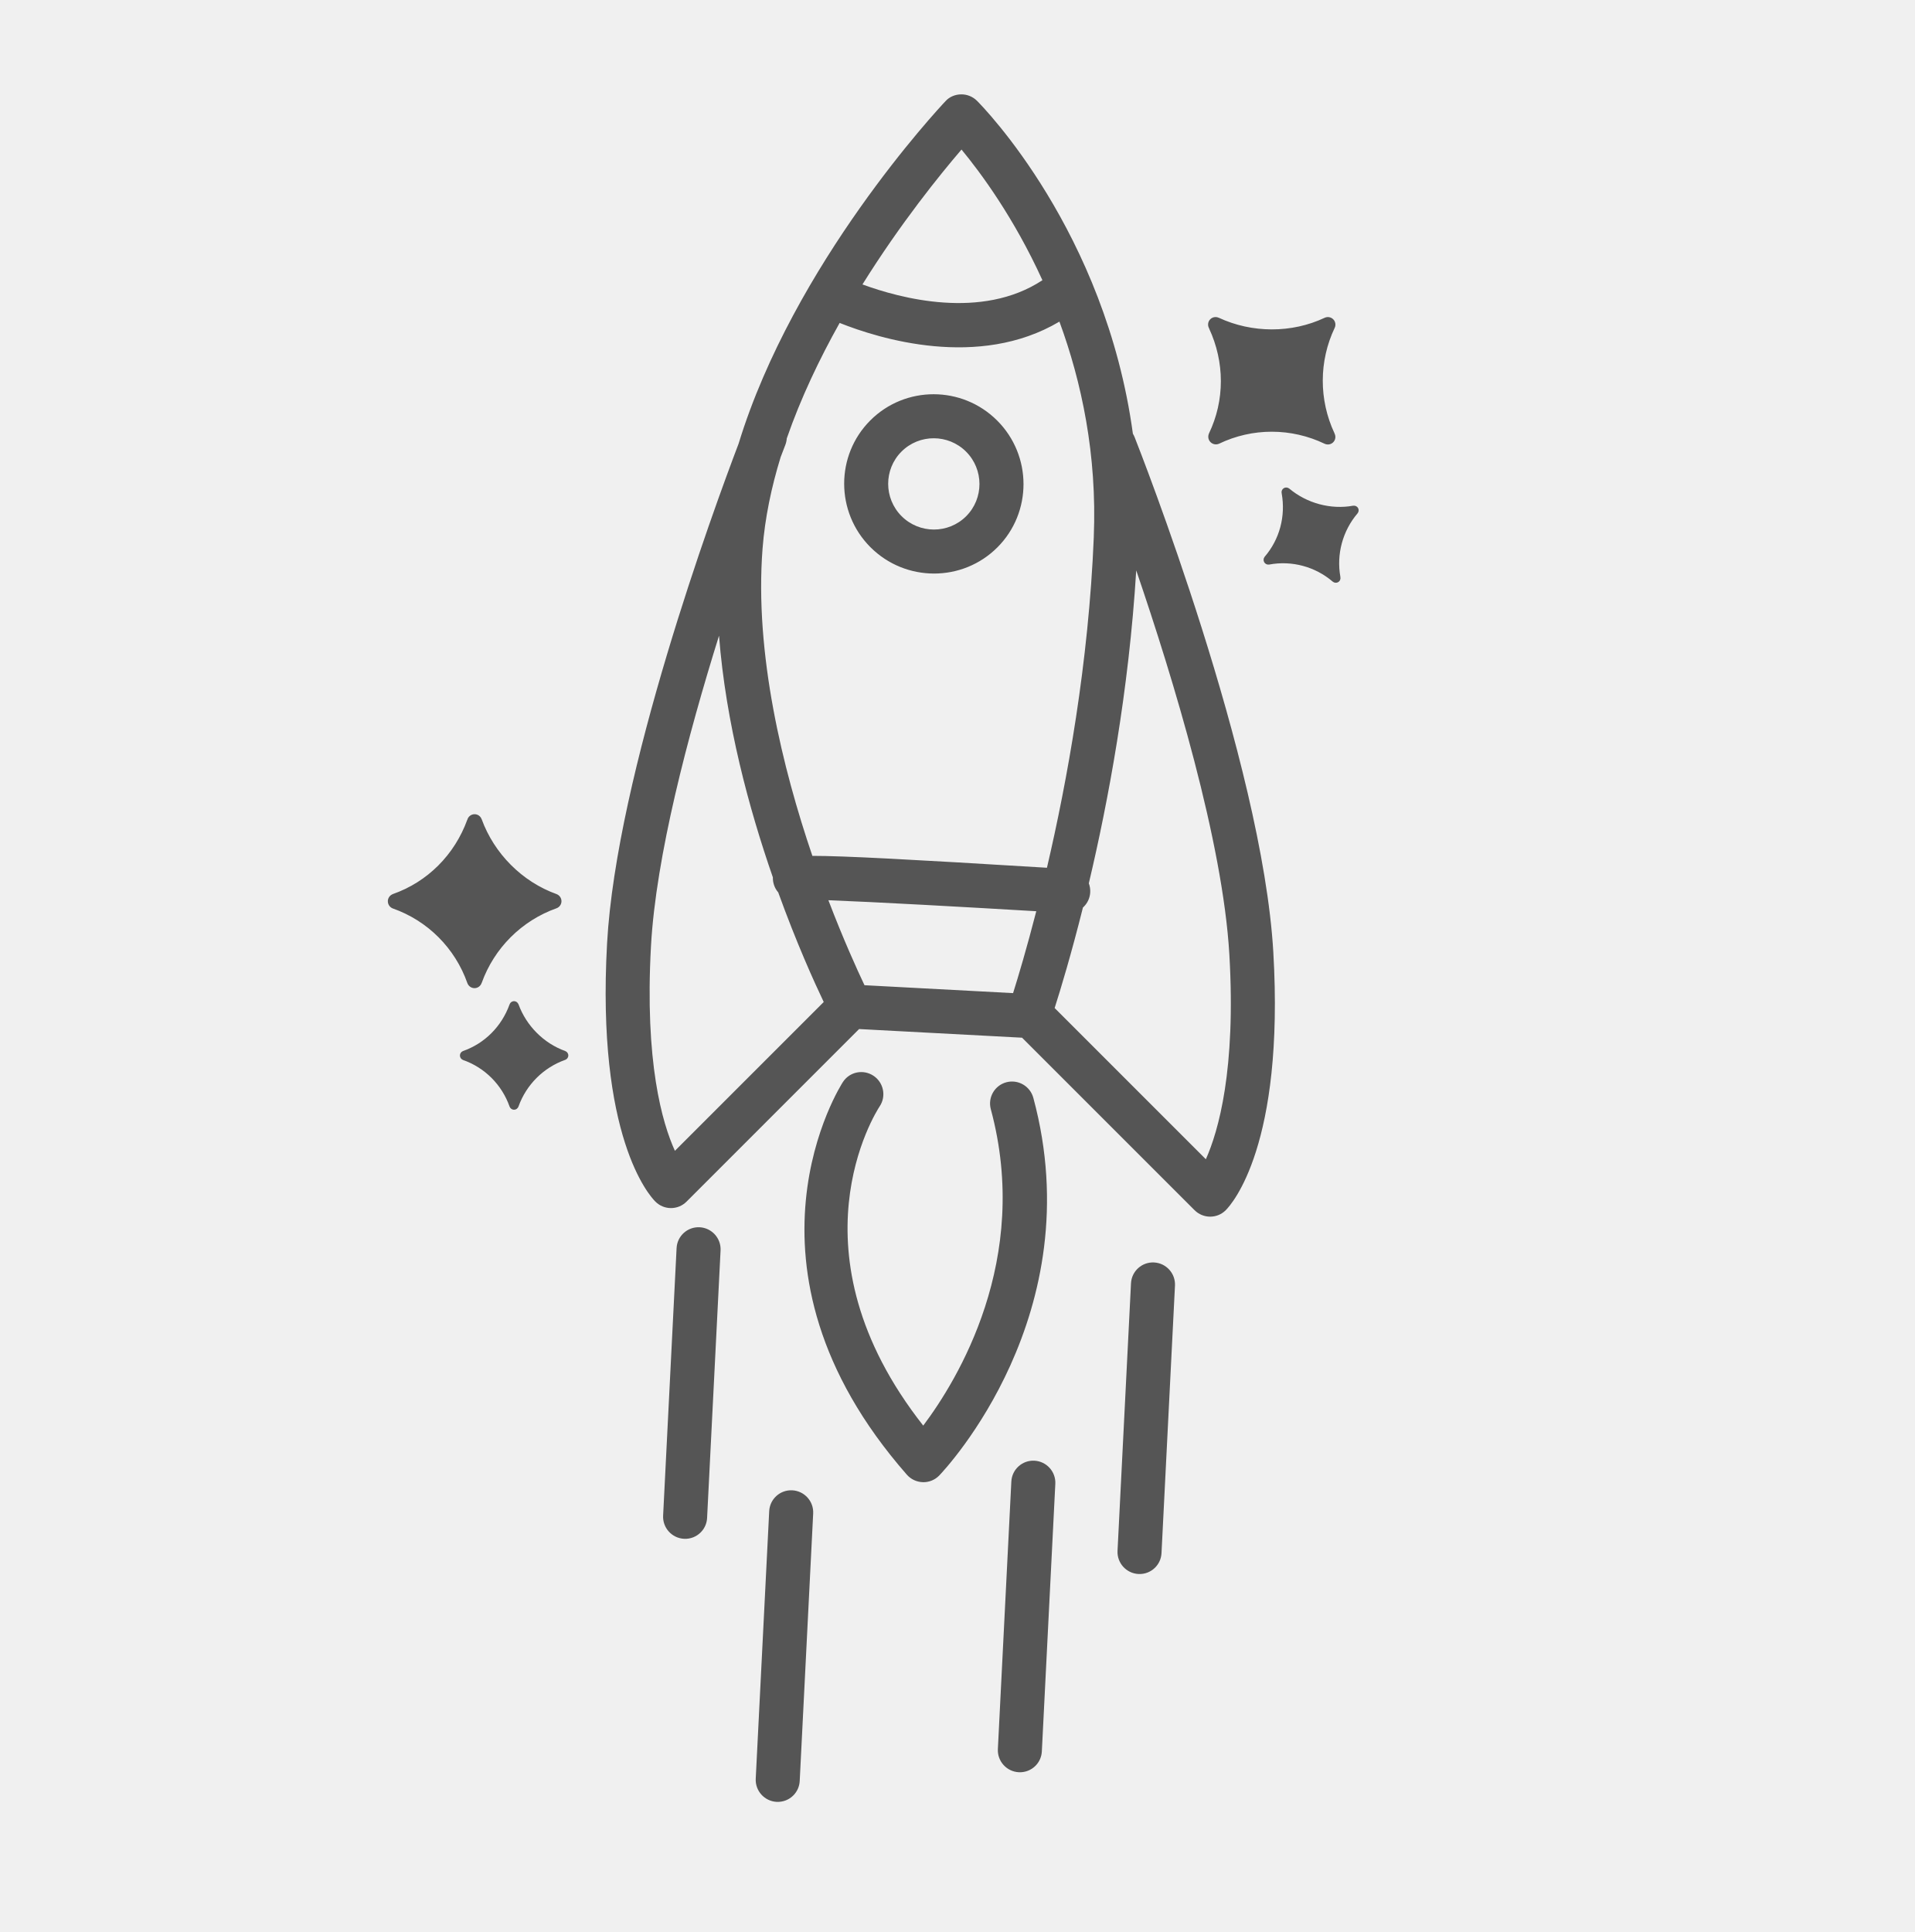
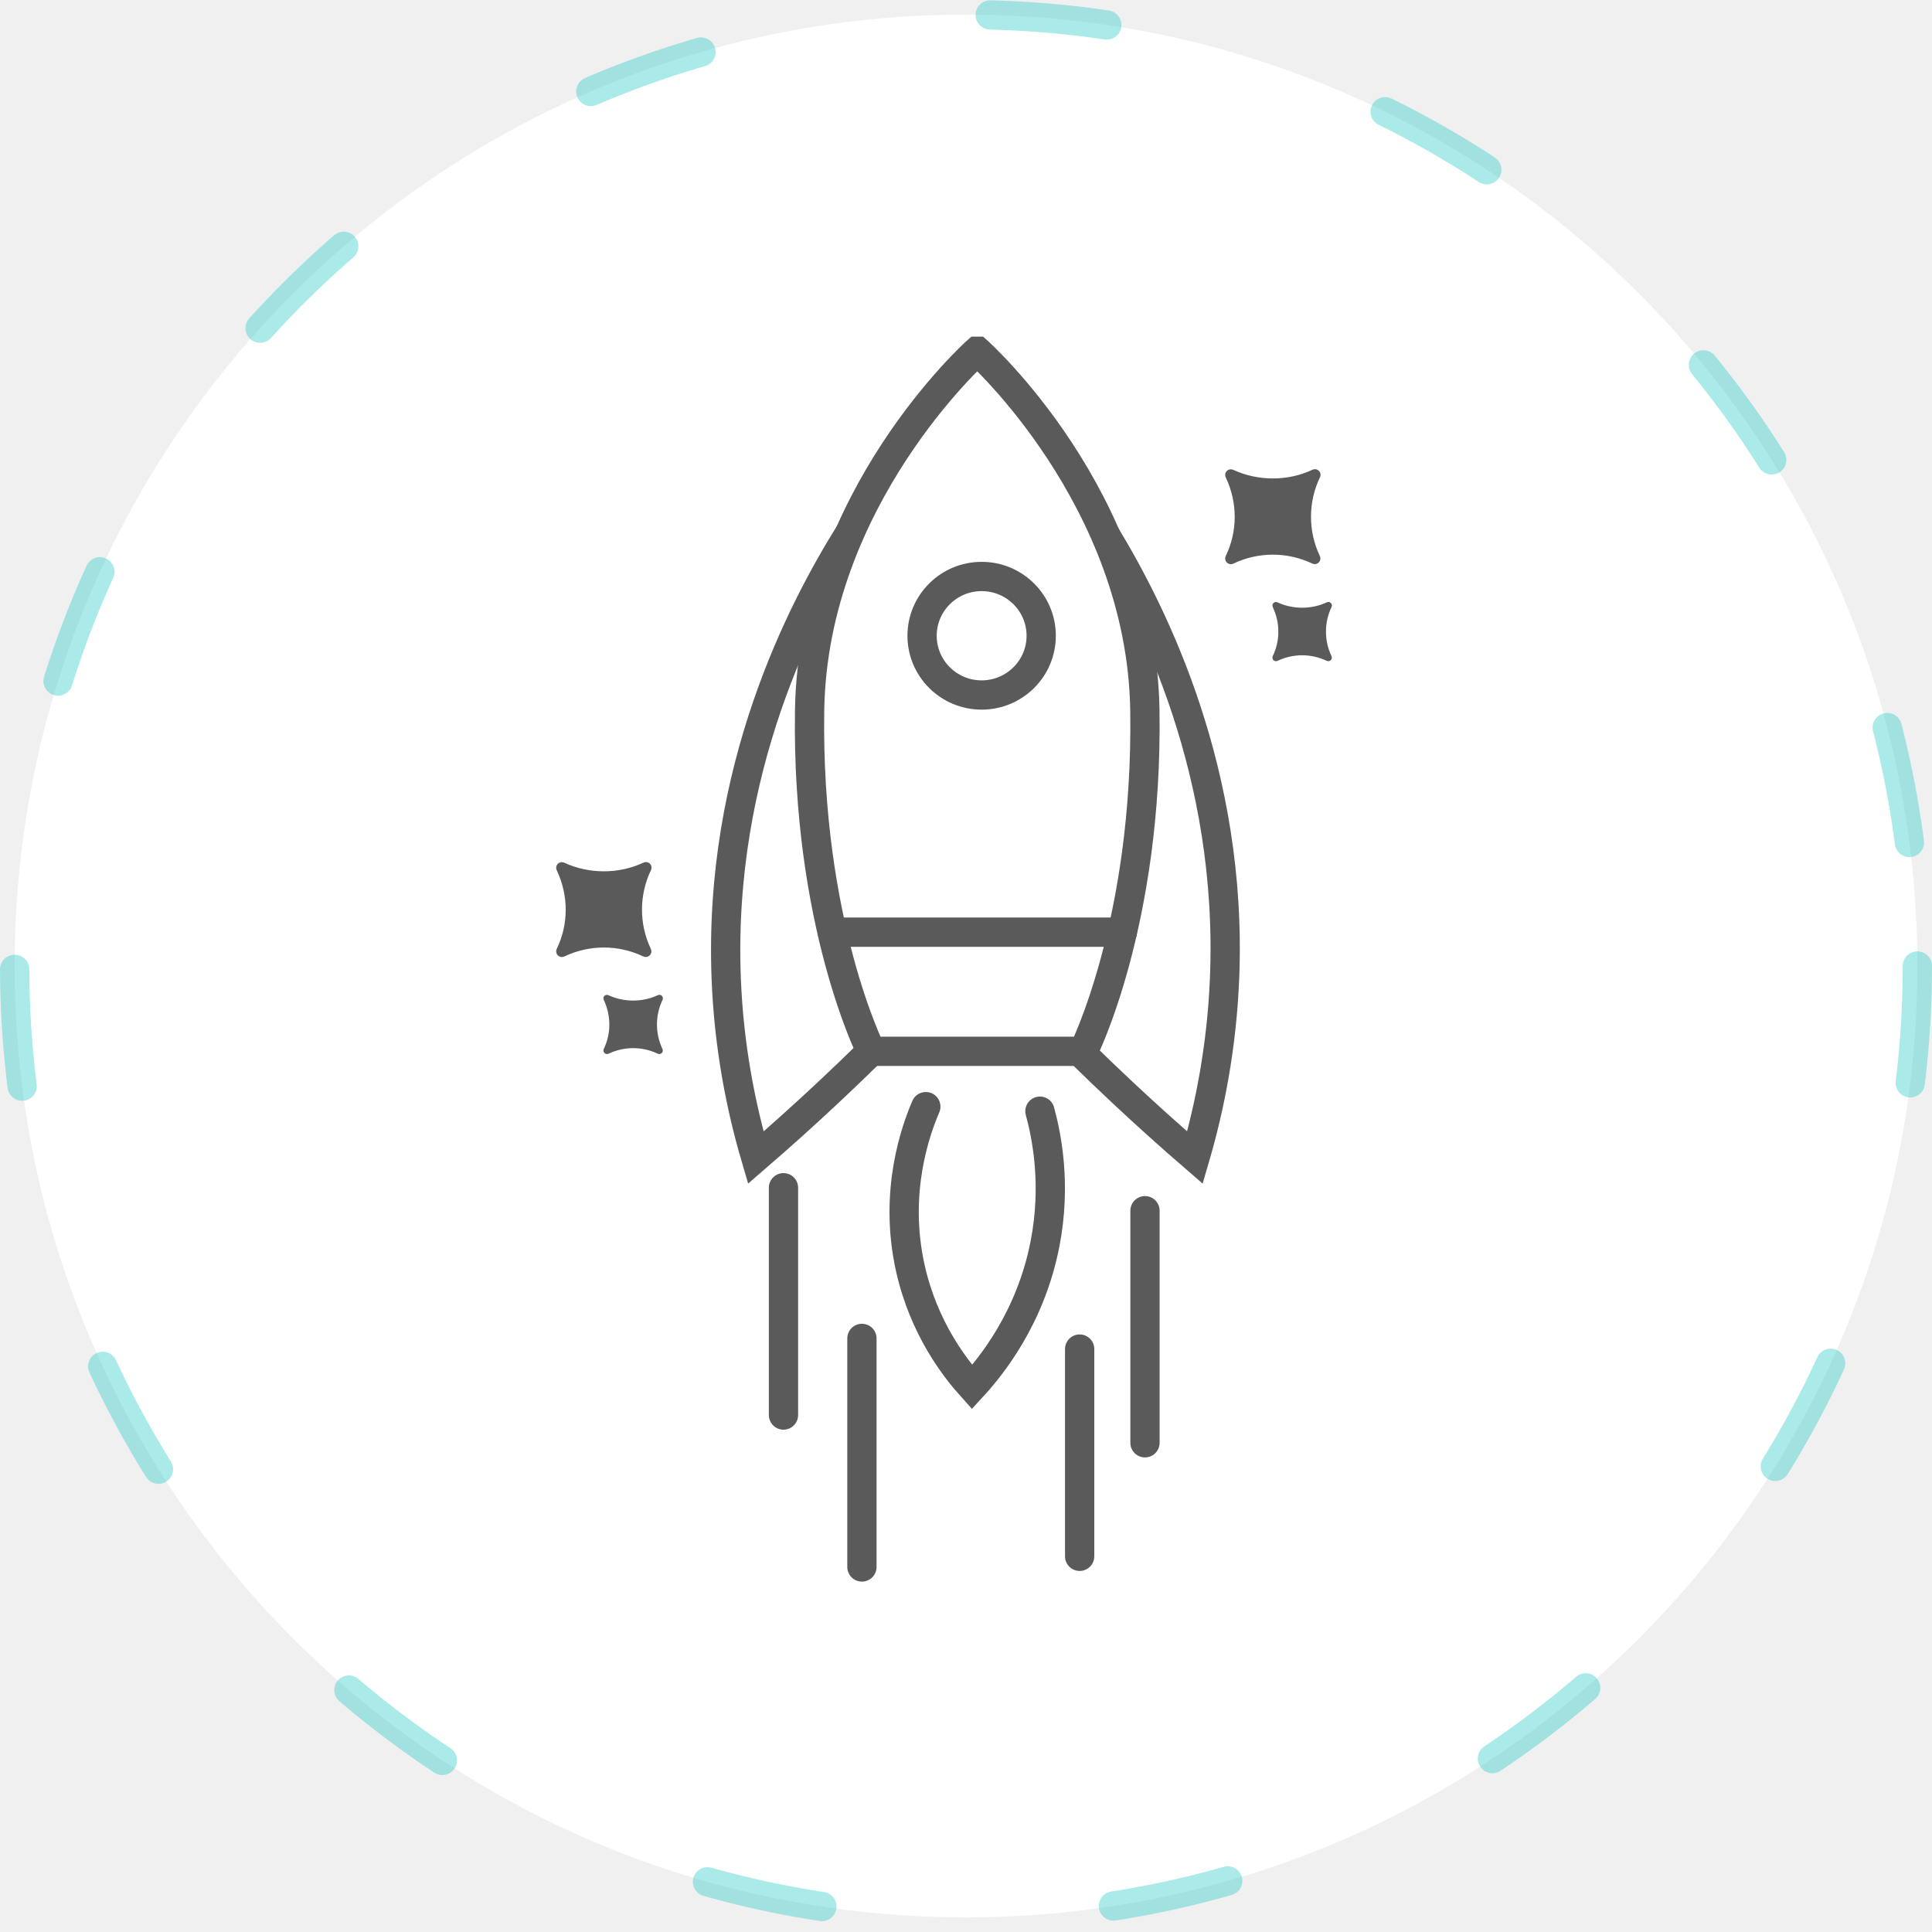
- <svg xmlns="http://www.w3.org/2000/svg" fill="none" viewBox="0 0 108 109">
-   <path d="m57.665 58.545-9.196-0.488-9.737 9.738c-0.485 0.485-1.272 0.483-1.757-0.003-0.343-0.343-3.33-3.663-2.725-14.573 0.53-9.55 6.004-24.464 7.42-28.186 3.106-10.147 11.262-18.89 11.67-19.321 0.222-0.251 0.549-0.384 0.884-0.388 0.336-0.005 0.66 0.127 0.898 0.365 0.34 0.34 7.242 7.374 8.793 18.78 0.038 0.062 0.071 0.128 0.099 0.198 0.293 0.742 7.198 18.298 7.824 29.047 0.635 10.911-2.343 14.222-2.685 14.565-0.485 0.485-1.271 0.483-1.757-0.002l-9.731-9.731zm6.439-26.365c-0.417 6.82-1.584 13.052-2.675 17.656 0.061 0.159 0.089 0.333 0.079 0.514-0.019 0.316-0.154 0.597-0.361 0.803-0.016 0.016-0.033 0.032-0.05 0.048-0.66 2.639-1.258 4.612-1.596 5.67l8.531 8.531c0.708-1.583 1.705-5.04 1.326-11.552-0.37-6.36-3.15-15.516-5.254-21.67zm-2.394-1.886c-0.288 7.112-1.503 13.779-2.643 18.663-7.843-0.478-11.474-0.671-13.234-0.67-1.672-4.914-3.272-11.4-2.81-17.348 0.134-1.72 0.497-3.45 1.019-5.148 0.161-0.423 0.254-0.662 0.262-0.682 0.048-0.123 0.075-0.248 0.084-0.374 0.791-2.279 1.845-4.485 2.983-6.516 2.231 0.89 7.837 2.631 12.4-0.074 1.249 3.399 2.127 7.501 1.938 12.149zm-2.898-14.485c-3.432 2.261-8.033 1.018-10.154 0.238 2.159-3.461 4.386-6.208 5.588-7.61 1.077 1.302 2.958 3.84 4.565 7.371zm-12.075 34.98c2.631 0.1 7.706 0.382 11.728 0.621-0.542 2.106-1.021 3.703-1.309 4.62l-8.383-0.446c-0.411-0.866-1.184-2.564-2.037-4.795zm-2.833-0.444c-0.208-0.242-0.308-0.545-0.3-0.846-1.336-3.844-2.656-8.697-3.038-13.635-1.769 5.663-3.558 12.457-3.838 17.498-0.364 6.562 0.635 9.997 1.349 11.565l8.396-8.396c-0.539-1.131-1.538-3.336-2.568-6.187zm-22.023 0.503c0-0.182 0.114-0.337 0.273-0.401v-0.002c1.971-0.688 3.492-2.227 4.206-4.187h0.004c0.046-0.185 0.212-0.322 0.411-0.322 0.184 0 0.339 0.118 0.398 0.282l0.001 2e-4c4e-4 1e-4 8e-4 3e-4 0.001 7e-4 0.707 1.941 2.288 3.532 4.229 4.226v9e-4c0.159 0.062 0.273 0.215 0.273 0.398 0 0.183-0.115 0.337-0.276 0.398-1.963 0.694-3.519 2.247-4.223 4.208-9e-4 -9e-4 -0.002-9e-4 -0.003-9e-4 -0.054 0.174-0.214 0.301-0.405 0.301-0.183 0-0.338-0.117-0.399-0.279h-9e-4c-0.693-1.973-2.24-3.529-4.219-4.221l-9e-4 -9e-4c-0.157-0.065-0.268-0.219-0.268-0.4zm4.067 8.702c0-0.114 0.071-0.211 0.17-0.25v-9e-4c1.23-0.43 2.179-1.39 2.624-2.613h0.003c0.03-0.115 0.133-0.201 0.257-0.201 0.115 0 0.211 0.074 0.249 0.176h0.002c0.441 1.211 1.427 2.204 2.639 2.637v9e-4c0.099 0.038 0.171 0.135 0.171 0.248 0 0.114-0.072 0.211-0.173 0.248-1.225 0.433-2.196 1.401-2.635 2.626-9e-4 0-9e-4 0-0.002-9e-4 -0.034 0.109-0.133 0.188-0.253 0.188-0.115 0-0.211-0.073-0.249-0.174h-9e-4c-0.432-1.231-1.397-2.202-2.633-2.634v-9e-4c-0.099-0.04-0.169-0.136-0.169-0.249zm42.256-35.082c-0.068 0.158-0.038 0.348 0.091 0.476 0.128 0.128 0.317 0.159 0.473 0.093h0.001c1.889-0.91 4.084-0.904 5.968 0.001l6e-4 -6e-4c0.158 0.072 0.35 0.045 0.479-0.085 0.135-0.135 0.159-0.339 0.073-0.5 6e-4 -7e-4 0.001-0.001 0.003-0.001-0.889-1.885-0.886-4.082 0.011-5.961 0.071-0.157 0.043-0.348-0.086-0.477-0.129-0.129-0.318-0.157-0.474-0.088l-6e-4 -6e-4c-1.863 0.882-4.106 0.875-5.979 0.003l-0.001 3e-4c-5e-4 2e-4 -9e-4 6e-4 -0.001 1e-3 -0.158-0.074-0.35-0.048-0.481 0.082-0.14 0.141-0.16 0.355-0.063 0.518l-0.003 0.003c0.881 1.891 0.894 4.054-0.013 5.935l0.001 0.001zm3.12 7.252c-0.057-0.099-0.044-0.218 0.022-0.302l-5e-4 -8e-4c0.851-0.987 1.193-2.293 0.966-3.575l0.002-0.001c-0.032-0.114 0.014-0.24 0.122-0.302 0.099-0.057 0.22-0.042 0.303 0.028l0.002-9e-4c0.988 0.828 2.338 1.196 3.604 0.964l4e-4 8e-4c0.105-0.016 0.215 0.031 0.272 0.129 0.057 0.099 0.043 0.218-0.025 0.301-0.844 0.988-1.201 2.312-0.969 3.592l-8e-4 3e-4 -0.001-2e-4c0.025 0.111-0.021 0.23-0.125 0.29-0.099 0.057-0.219 0.043-0.302-0.026l-8e-4 4e-4c-0.99-0.85-2.312-1.208-3.597-0.965l-5e-4 -8e-4c-0.106 0.015-0.215-0.034-0.271-0.131zm-22.213-0.846c1.976 1.976 5.187 1.98 7.158 0.01s1.967-5.181-0.01-7.157c-1.976-1.976-5.186-1.98-7.157-0.009s-1.966 5.181 0.009 7.157zm1.754-1.754c-1.006-1.006-1.008-2.64-0.004-3.643 1.003-1.003 2.638-1.001 3.643 0.004 1.006 1.006 1.008 2.641 5e-3 3.644s-2.638 1.001-3.644-0.005zm1.204 54.502c0.34 0.009 0.667-0.123 0.906-0.362l0.019-0.019c0.352-0.367 8.589-9.135 5.305-21.302-0.18-0.663-0.861-1.056-1.524-0.879-0.661 0.178-1.054 0.858-0.875 1.52 2.291 8.488-1.891 15.297-3.813 17.85-7.699-9.788-2.682-17.671-2.456-18.014 0.378-0.568 0.223-1.338-0.346-1.72-0.571-0.382-1.341-0.234-1.723 0.339-0.068 0.102-6.731 10.375 3.599 22.162 0.229 0.262 0.558 0.416 0.906 0.424zm-12.537 2.833c-0.24 0.24-0.576 0.381-0.942 0.361-0.685-0.036-1.213-0.622-1.178-1.307l0.76-15.094c0.035-0.685 0.619-1.211 1.303-1.175 0.685 0.036 1.213 0.622 1.178 1.307l-0.76 15.094c-0.016 0.319-0.151 0.604-0.361 0.814zm24.695 2.347c0.366 0.019 0.702-0.121 0.942-0.361 0.209-0.209 0.345-0.494 0.361-0.814l0.76-15.094c0.035-0.685-0.493-1.271-1.178-1.307-0.684-0.036-1.268 0.489-1.303 1.175l-0.76 15.094c-0.035 0.685 0.493 1.271 1.178 1.307zm-5.809 10.823c-0.24 0.24-0.576 0.38-0.942 0.361-0.686-0.037-1.213-0.622-1.178-1.307l0.76-15.094c0.035-0.685 0.619-1.211 1.303-1.175 0.686 0.037 1.213 0.622 1.178 1.307l-0.76 15.094c-0.016 0.319-0.151 0.604-0.361 0.814zm-14.603 2.032c0.366 0.019 0.702-0.121 0.942-0.361 0.209-0.21 0.345-0.494 0.361-0.814l0.76-15.094c0.035-0.685-0.493-1.271-1.178-1.307-0.685-0.036-1.268 0.489-1.303 1.175l-0.76 15.095c-0.035 0.685 0.493 1.27 1.178 1.307z" clip-rule="evenodd" fill="#1A1A1A" fill-opacity=".72" fill-rule="evenodd" />
+ <svg xmlns="http://www.w3.org/2000/svg" width="132" height="132" viewBox="0 0 132 132" fill="none">
+   <circle cx="66" cy="66" r="65" fill="white" stroke="#2CCBC7" stroke-opacity="0.4" stroke-width="2" stroke-linecap="round" stroke-linejoin="bevel" stroke-dasharray="8 20" />
+   <path d="M78.221 48.529C77.997 34.021 66.788 24 66.788 24H66.747C66.747 24 55.538 34.021 55.315 48.529C55.091 63.037 59.518 71.83 59.518 71.83H65.847H66.747H66.788H67.704H74.017C74.017 71.83 78.444 63.037 78.221 48.529Z" stroke="#5A5A5A" stroke-width="2" stroke-miterlimit="10" />
+   <path d="M58.069 36.403C54.792 41.649 49.054 52.607 49.618 66.873C49.804 71.573 50.637 75.691 51.637 79.093C53.245 77.704 54.876 76.241 56.522 74.702C57.551 73.739 58.55 72.781 59.517 71.83" stroke="#5A5A5A" stroke-width="2" stroke-miterlimit="10" />
+   <path d="M75.547 36.587C78.774 41.918 84.248 52.79 83.665 66.873C83.47 71.569 82.641 75.686 81.645 79.093C80.038 77.704 78.407 76.241 76.76 74.702C75.731 73.739 74.733 72.781 73.766 71.83" stroke="#5A5A5A" stroke-width="2" stroke-miterlimit="10" />
+   <path d="M63.254 75.609C62.603 77.127 61.017 81.385 62.201 86.664C63.123 90.776 65.278 93.514 66.412 94.772C67.692 93.385 70.418 90.052 71.402 84.958C72.172 80.973 71.534 77.688 71.051 75.919" stroke="#5A5A5A" stroke-width="2" stroke-miterlimit="10" stroke-linecap="round" />
+   <path d="M56.865 63.689H76.683" stroke="#5A5A5A" stroke-width="2" stroke-miterlimit="10" stroke-linecap="round" />
+   <path d="M67.069 47.485C69.316 47.485 71.138 45.672 71.138 43.436C71.138 41.2 69.316 39.387 67.069 39.387C64.822 39.387 62.999 41.2 62.999 43.436C62.999 45.672 64.822 47.485 67.069 47.485Z" stroke="#5A5A5A" stroke-width="2" stroke-miterlimit="10" stroke-linecap="round" />
+   <path d="M53.53 81.15V96.679" stroke="#5A5A5A" stroke-width="2" stroke-miterlimit="10" stroke-linecap="round" />
+   <path d="M58.889 91.444V107.06" stroke="#5A5A5A" stroke-width="2" stroke-miterlimit="10" stroke-linecap="round" />
+   <path d="M73.765 92.172V106.332" stroke="#5A5A5A" stroke-width="2" stroke-miterlimit="10" stroke-linecap="round" />
+   <path d="M78.229 82.719V98.575" stroke="#5A5A5A" stroke-width="2" stroke-miterlimit="10" stroke-linecap="round" />
+   <path d="M83.823 38.432C83.706 38.315 83.679 38.144 83.742 38.002L83.741 38.001C84.566 36.304 84.558 34.352 83.761 32.648C83.761 32.647 83.762 32.646 83.763 32.645C83.675 32.498 83.693 32.305 83.821 32.177C83.939 32.06 84.114 32.036 84.257 32.102C84.258 32.101 84.258 32.101 84.259 32.1C85.955 32.885 87.989 32.889 89.68 32.091L89.68 32.092C89.823 32.028 89.994 32.054 90.11 32.17C90.227 32.286 90.252 32.458 90.187 32.6C89.372 34.295 89.367 36.279 90.17 37.977C90.169 37.977 90.169 37.978 90.168 37.978C90.245 38.124 90.224 38.307 90.1 38.429C89.983 38.546 89.809 38.571 89.666 38.506L89.665 38.507C87.958 37.692 85.968 37.691 84.254 38.513H84.253C84.11 38.575 83.939 38.547 83.823 38.432Z" fill="#5A5A5A" />
+   <path d="M87.007 45.104C86.934 45.031 86.918 44.925 86.956 44.836C86.956 44.836 86.956 44.835 86.955 44.835C87.47 43.775 87.465 42.558 86.967 41.495C86.968 41.494 86.968 41.494 86.969 41.493C86.914 41.401 86.925 41.281 87.005 41.201C87.079 41.128 87.188 41.113 87.277 41.154C87.278 41.154 87.278 41.154 87.278 41.154C88.337 41.643 89.606 41.646 90.661 41.148C90.661 41.148 90.661 41.148 90.662 41.149C90.75 41.11 90.857 41.125 90.93 41.198C91.003 41.271 91.018 41.378 90.978 41.466C90.47 42.524 90.466 43.762 90.968 44.822C90.967 44.822 90.967 44.823 90.966 44.823C91.014 44.913 91.001 45.028 90.924 45.104C90.851 45.177 90.742 45.192 90.653 45.152C90.653 45.152 90.653 45.152 90.652 45.153C89.586 44.644 88.345 44.642 87.275 45.157H87.275C87.186 45.193 87.079 45.176 87.007 45.104Z" fill="#5A5A5A" />
+   <path d="M38.115 65.274C37.998 65.157 37.971 64.986 38.034 64.844L38.033 64.843C38.858 63.146 38.849 61.194 38.052 59.489C38.053 59.489 38.054 59.488 38.055 59.487C37.966 59.34 37.985 59.147 38.112 59.019C38.23 58.902 38.406 58.878 38.549 58.944C38.549 58.943 38.549 58.943 38.551 58.942C40.247 59.727 42.281 59.731 43.971 58.933L43.972 58.934C44.114 58.87 44.286 58.896 44.402 59.012C44.519 59.128 44.544 59.3 44.479 59.442C43.663 61.137 43.658 63.121 44.462 64.819C44.461 64.819 44.46 64.82 44.459 64.82C44.537 64.966 44.515 65.149 44.392 65.271C44.274 65.388 44.1 65.413 43.957 65.348L43.957 65.349C42.249 64.534 40.259 64.532 38.545 65.355H38.544C38.402 65.416 38.231 65.388 38.115 65.274Z" fill="#5A5A5A" />
+   <path d="M41.299 71.945C41.226 71.872 41.209 71.766 41.248 71.677C41.248 71.677 41.248 71.676 41.247 71.676C41.762 70.617 41.756 69.399 41.259 68.336C41.26 68.335 41.26 68.335 41.261 68.334C41.205 68.242 41.217 68.122 41.296 68.042C41.37 67.969 41.479 67.954 41.569 67.996C41.569 67.996 41.569 67.995 41.57 67.995C42.629 68.484 43.897 68.487 44.952 67.989C44.952 67.989 44.952 67.989 44.953 67.99C45.042 67.951 45.149 67.966 45.221 68.039C45.294 68.112 45.31 68.219 45.27 68.308C44.761 69.365 44.758 70.603 45.259 71.663C45.259 71.663 45.259 71.664 45.258 71.664C45.306 71.754 45.293 71.869 45.216 71.945C45.142 72.018 45.034 72.033 44.944 71.993C44.944 71.993 44.944 71.993 44.944 71.994C43.878 71.485 42.637 71.484 41.567 71.998H41.566C41.478 72.034 41.371 72.017 41.299 71.945Z" fill="#5A5A5A" />
</svg>
